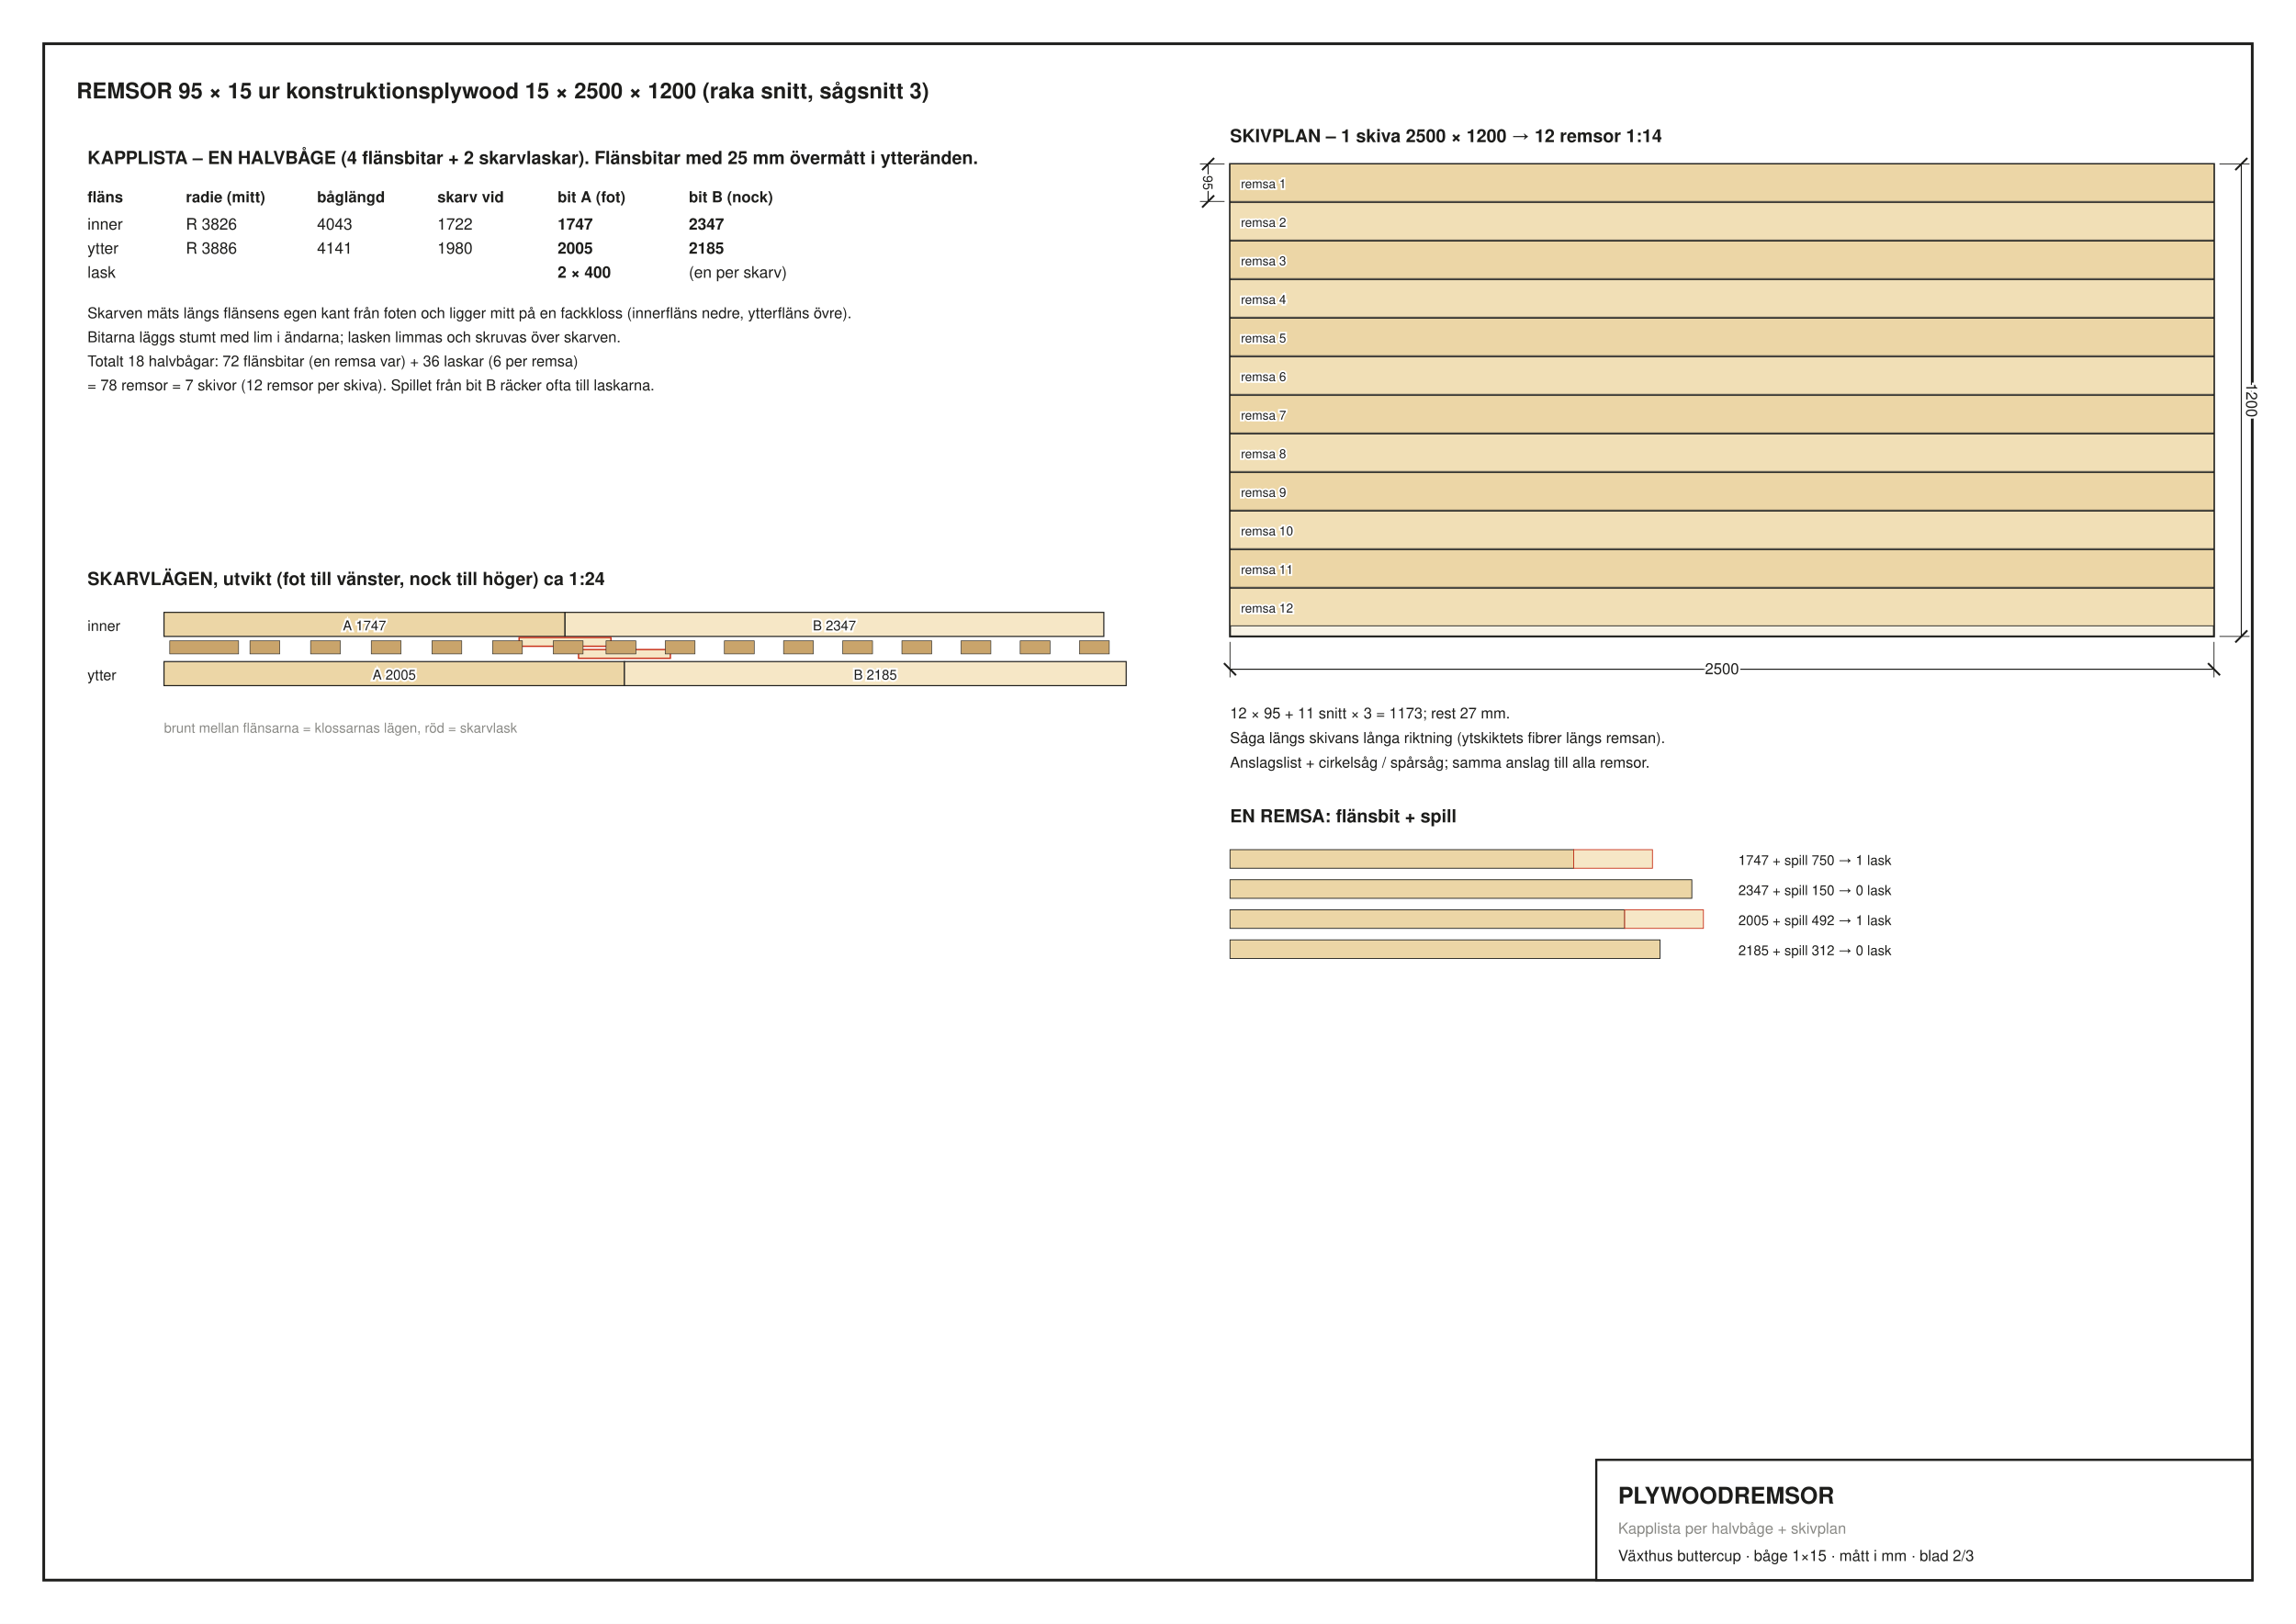
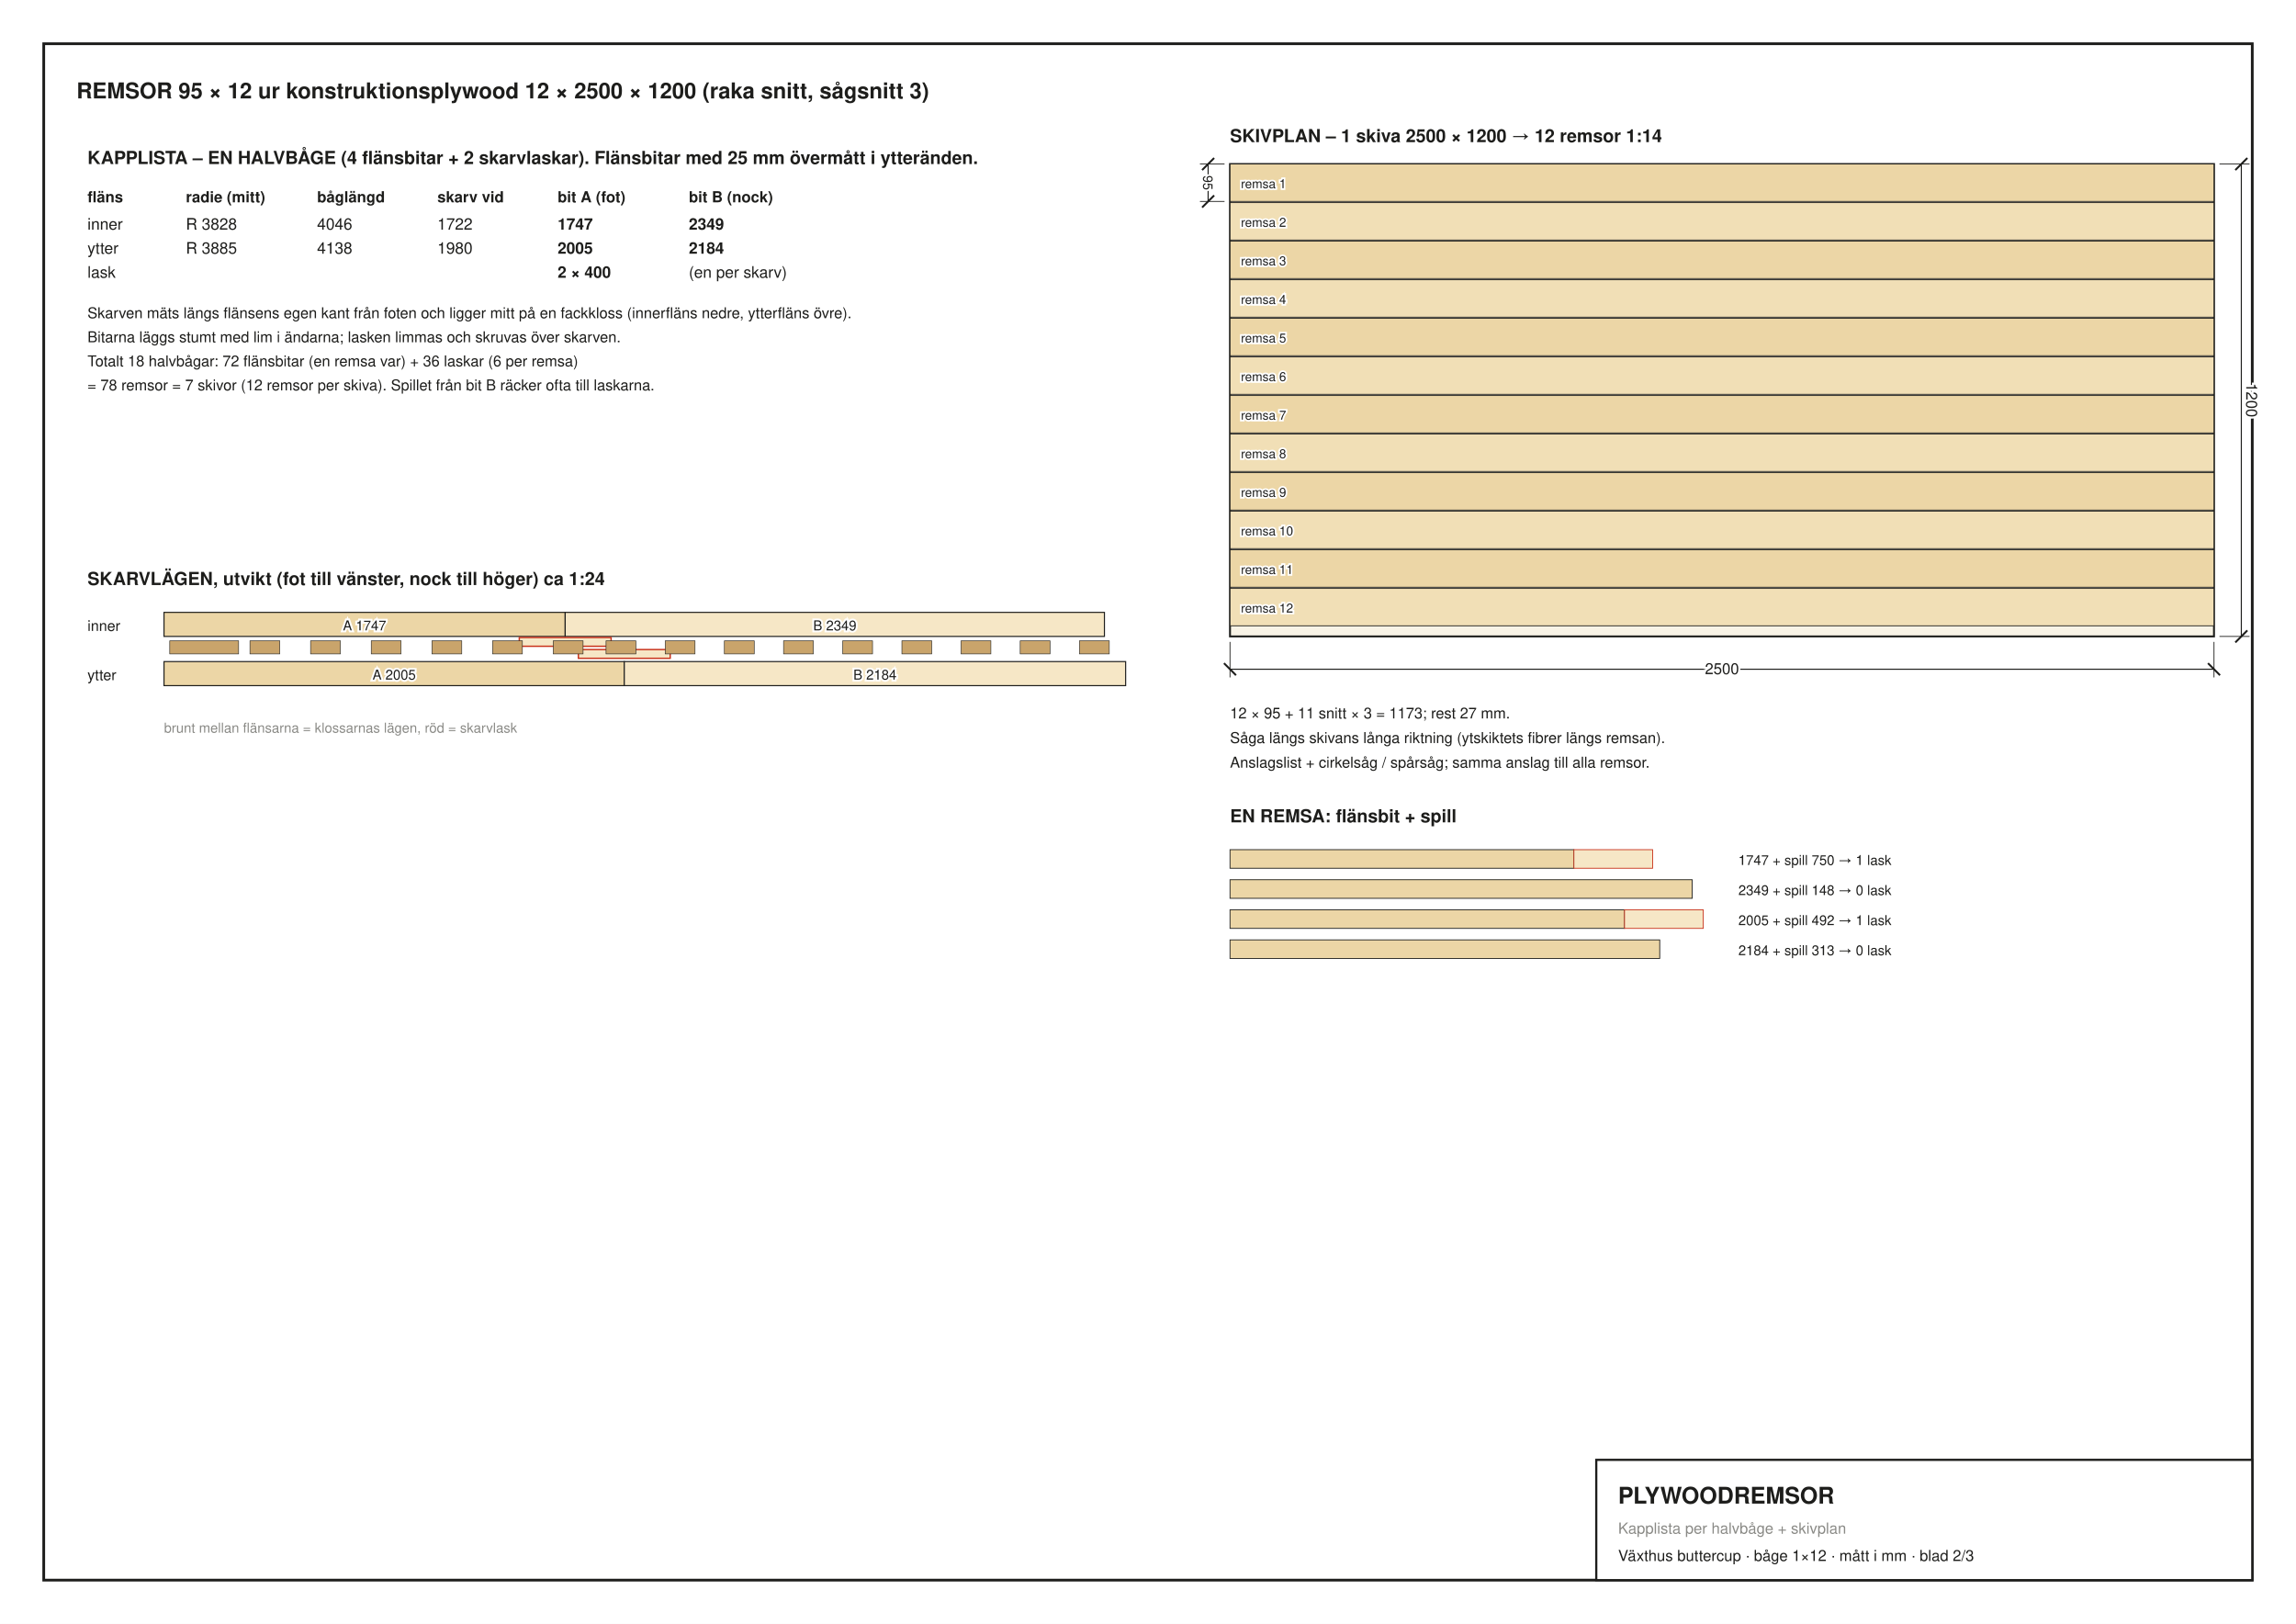
<svg xmlns="http://www.w3.org/2000/svg" width="420mm" height="297mm" viewBox="0 0 420 297">
  <rect width="420" height="297" fill="white" />
  <rect x="8.00" y="8.00" width="404.00" height="281.00" fill="none" stroke="#1d1d1b" stroke-width="0.5" />
  <rect x="292.00" y="267.00" width="120.00" height="22.00" fill="white" stroke="#1d1d1b" stroke-width="0.4" />
  <text x="296.00" y="275.00" font-family="Barlow, Helvetica, Arial" font-size="4.2" font-weight="bold" fill="#1d1d1b" text-anchor="start" stroke="white" stroke-width="1.18" paint-order="stroke">PLYWOODREMSOR</text>
  <text x="296.00" y="280.50" font-family="Barlow, Helvetica, Arial" font-size="2.8" font-weight="normal" fill="#8a8a86" text-anchor="start" stroke="white" stroke-width="0.78" paint-order="stroke">Kapplista per halvbåge + skivplan</text>
-   <text x="296.00" y="285.50" font-family="Barlow, Helvetica, Arial" font-size="2.8" font-weight="normal" fill="#1d1d1b" text-anchor="start" stroke="white" stroke-width="0.78" paint-order="stroke">Växthus buttercup · båge 1×15 · mått i mm · blad 2/3</text>
-   <text x="14.00" y="18.00" font-family="Barlow, Helvetica, Arial" font-size="4.0" font-weight="bold" fill="#1d1d1b" text-anchor="start" stroke="white" stroke-width="1.12" paint-order="stroke">REMSOR 95 × 15 ur konstruktionsplywood 15 × 2500 × 1200 (raka snitt, sågsnitt 3)</text>
+   <text x="296.00" y="285.50" font-family="Barlow, Helvetica, Arial" font-size="2.8" font-weight="normal" fill="#1d1d1b" text-anchor="start" stroke="white" stroke-width="0.78" paint-order="stroke">Växthus buttercup · båge 1×12 · mått i mm · blad 2/3</text>
+   <text x="14.00" y="18.00" font-family="Barlow, Helvetica, Arial" font-size="4.0" font-weight="bold" fill="#1d1d1b" text-anchor="start" stroke="white" stroke-width="1.12" paint-order="stroke">REMSOR 95 × 12 ur konstruktionsplywood 12 × 2500 × 1200 (raka snitt, sågsnitt 3)</text>
  <text x="16.00" y="30.00" font-family="Barlow, Helvetica, Arial" font-size="3.3" font-weight="bold" fill="#1d1d1b" text-anchor="start" stroke="white" stroke-width="0.92" paint-order="stroke">KAPPLISTA – EN HALVBÅGE (4 flänsbitar + 2 skarvlaskar). Flänsbitar med 25 mm övermått i ytteränden.</text>
  <text x="16.00" y="37.00" font-family="Barlow, Helvetica, Arial" font-size="2.8" font-weight="bold" fill="#1d1d1b" text-anchor="start" stroke="white" stroke-width="0.78" paint-order="stroke">fläns</text>
  <text x="34.00" y="37.00" font-family="Barlow, Helvetica, Arial" font-size="2.8" font-weight="bold" fill="#1d1d1b" text-anchor="start" stroke="white" stroke-width="0.78" paint-order="stroke">radie (mitt)</text>
  <text x="58.00" y="37.00" font-family="Barlow, Helvetica, Arial" font-size="2.8" font-weight="bold" fill="#1d1d1b" text-anchor="start" stroke="white" stroke-width="0.78" paint-order="stroke">båglängd</text>
  <text x="80.00" y="37.00" font-family="Barlow, Helvetica, Arial" font-size="2.8" font-weight="bold" fill="#1d1d1b" text-anchor="start" stroke="white" stroke-width="0.78" paint-order="stroke">skarv vid</text>
  <text x="102.00" y="37.00" font-family="Barlow, Helvetica, Arial" font-size="2.8" font-weight="bold" fill="#1d1d1b" text-anchor="start" stroke="white" stroke-width="0.78" paint-order="stroke">bit A (fot)</text>
  <text x="126.00" y="37.00" font-family="Barlow, Helvetica, Arial" font-size="2.8" font-weight="bold" fill="#1d1d1b" text-anchor="start" stroke="white" stroke-width="0.78" paint-order="stroke">bit B (nock)</text>
  <text x="16.00" y="42.00" font-family="Barlow, Helvetica, Arial" font-size="2.9" font-weight="normal" fill="#1d1d1b" text-anchor="start" stroke="white" stroke-width="0.81" paint-order="stroke">inner</text>
-   <text x="34.00" y="42.00" font-family="Barlow, Helvetica, Arial" font-size="2.9" font-weight="normal" fill="#1d1d1b" text-anchor="start" stroke="white" stroke-width="0.81" paint-order="stroke">R 3826</text>
-   <text x="58.00" y="42.00" font-family="Barlow, Helvetica, Arial" font-size="2.9" font-weight="normal" fill="#1d1d1b" text-anchor="start" stroke="white" stroke-width="0.81" paint-order="stroke">4043</text>
+   <text x="34.00" y="42.00" font-family="Barlow, Helvetica, Arial" font-size="2.9" font-weight="normal" fill="#1d1d1b" text-anchor="start" stroke="white" stroke-width="0.81" paint-order="stroke">R 3828</text>
+   <text x="58.00" y="42.00" font-family="Barlow, Helvetica, Arial" font-size="2.9" font-weight="normal" fill="#1d1d1b" text-anchor="start" stroke="white" stroke-width="0.81" paint-order="stroke">4046</text>
  <text x="80.00" y="42.00" font-family="Barlow, Helvetica, Arial" font-size="2.9" font-weight="normal" fill="#1d1d1b" text-anchor="start" stroke="white" stroke-width="0.81" paint-order="stroke">1722</text>
  <text x="102.00" y="42.00" font-family="Barlow, Helvetica, Arial" font-size="2.9" font-weight="bold" fill="#1d1d1b" text-anchor="start" stroke="white" stroke-width="0.81" paint-order="stroke">1747</text>
-   <text x="126.00" y="42.00" font-family="Barlow, Helvetica, Arial" font-size="2.9" font-weight="bold" fill="#1d1d1b" text-anchor="start" stroke="white" stroke-width="0.81" paint-order="stroke">2347</text>
+   <text x="126.00" y="42.00" font-family="Barlow, Helvetica, Arial" font-size="2.9" font-weight="bold" fill="#1d1d1b" text-anchor="start" stroke="white" stroke-width="0.81" paint-order="stroke">2349</text>
  <text x="16.00" y="46.40" font-family="Barlow, Helvetica, Arial" font-size="2.9" font-weight="normal" fill="#1d1d1b" text-anchor="start" stroke="white" stroke-width="0.81" paint-order="stroke">ytter</text>
-   <text x="34.00" y="46.40" font-family="Barlow, Helvetica, Arial" font-size="2.9" font-weight="normal" fill="#1d1d1b" text-anchor="start" stroke="white" stroke-width="0.81" paint-order="stroke">R 3886</text>
-   <text x="58.00" y="46.40" font-family="Barlow, Helvetica, Arial" font-size="2.9" font-weight="normal" fill="#1d1d1b" text-anchor="start" stroke="white" stroke-width="0.81" paint-order="stroke">4141</text>
+   <text x="34.00" y="46.40" font-family="Barlow, Helvetica, Arial" font-size="2.9" font-weight="normal" fill="#1d1d1b" text-anchor="start" stroke="white" stroke-width="0.81" paint-order="stroke">R 3885</text>
+   <text x="58.00" y="46.40" font-family="Barlow, Helvetica, Arial" font-size="2.9" font-weight="normal" fill="#1d1d1b" text-anchor="start" stroke="white" stroke-width="0.81" paint-order="stroke">4138</text>
  <text x="80.00" y="46.40" font-family="Barlow, Helvetica, Arial" font-size="2.9" font-weight="normal" fill="#1d1d1b" text-anchor="start" stroke="white" stroke-width="0.81" paint-order="stroke">1980</text>
  <text x="102.00" y="46.40" font-family="Barlow, Helvetica, Arial" font-size="2.9" font-weight="bold" fill="#1d1d1b" text-anchor="start" stroke="white" stroke-width="0.81" paint-order="stroke">2005</text>
-   <text x="126.00" y="46.40" font-family="Barlow, Helvetica, Arial" font-size="2.9" font-weight="bold" fill="#1d1d1b" text-anchor="start" stroke="white" stroke-width="0.81" paint-order="stroke">2185</text>
+   <text x="126.00" y="46.40" font-family="Barlow, Helvetica, Arial" font-size="2.9" font-weight="bold" fill="#1d1d1b" text-anchor="start" stroke="white" stroke-width="0.81" paint-order="stroke">2184</text>
  <text x="16.00" y="50.80" font-family="Barlow, Helvetica, Arial" font-size="2.9" font-weight="normal" fill="#1d1d1b" text-anchor="start" stroke="white" stroke-width="0.81" paint-order="stroke">lask</text>
  <text x="102.00" y="50.80" font-family="Barlow, Helvetica, Arial" font-size="2.9" font-weight="bold" fill="#1d1d1b" text-anchor="start" stroke="white" stroke-width="0.81" paint-order="stroke">2 × 400</text>
  <text x="126.00" y="50.80" font-family="Barlow, Helvetica, Arial" font-size="2.9" font-weight="normal" fill="#1d1d1b" text-anchor="start" stroke="white" stroke-width="0.81" paint-order="stroke">(en per skarv)</text>
  <text x="16.00" y="58.20" font-family="Barlow, Helvetica, Arial" font-size="2.75" font-weight="normal" fill="#1d1d1b" text-anchor="start" stroke="white" stroke-width="0.77" paint-order="stroke">Skarven mäts längs flänsens egen kant från foten och ligger mitt på en fackkloss (innerfläns nedre, ytterfläns övre).</text>
  <text x="16.00" y="62.60" font-family="Barlow, Helvetica, Arial" font-size="2.75" font-weight="normal" fill="#1d1d1b" text-anchor="start" stroke="white" stroke-width="0.77" paint-order="stroke">Bitarna läggs stumt med lim i ändarna; lasken limmas och skruvas över skarven.</text>
  <text x="16.00" y="67.00" font-family="Barlow, Helvetica, Arial" font-size="2.75" font-weight="normal" fill="#1d1d1b" text-anchor="start" stroke="white" stroke-width="0.77" paint-order="stroke">Totalt 18 halvbågar: 72 flänsbitar (en remsa var) + 36 laskar (6 per remsa)</text>
  <text x="16.00" y="71.40" font-family="Barlow, Helvetica, Arial" font-size="2.75" font-weight="normal" fill="#1d1d1b" text-anchor="start" stroke="white" stroke-width="0.77" paint-order="stroke">  = 78 remsor = 7 skivor (12 remsor per skiva). Spillet från bit B räcker ofta till laskarna.</text>
  <text x="16.00" y="107.00" font-family="Barlow, Helvetica, Arial" font-size="3.3" font-weight="bold" fill="#1d1d1b" text-anchor="start" stroke="white" stroke-width="0.92" paint-order="stroke">SKARVLÄGEN, utvikt (fot till vänster, nock till höger)  ca 1:24</text>
-   <rect x="30.00" y="112.00" width="73.36" height="4.40" fill="#ecd6a6" stroke="#1d1d1b" stroke-width="0.2" />
-   <rect x="103.36" y="112.00" width="98.56" height="4.40" fill="#f6e7c6" stroke="#1d1d1b" stroke-width="0.2" />
-   <rect x="94.96" y="116.60" width="16.80" height="1.60" fill="#f6e7c6" stroke="#c8321a" stroke-width="0.25" />
+   <rect x="30.00" y="112.00" width="73.39" height="4.40" fill="#ecd6a6" stroke="#1d1d1b" stroke-width="0.2" />
+   <rect x="103.39" y="112.00" width="98.64" height="4.40" fill="#f6e7c6" stroke="#1d1d1b" stroke-width="0.2" />
+   <rect x="94.99" y="116.60" width="16.80" height="1.60" fill="#f6e7c6" stroke="#c8321a" stroke-width="0.25" />
  <text x="16.00" y="115.40" font-family="Barlow, Helvetica, Arial" font-size="2.7" font-weight="normal" fill="#1d1d1b" text-anchor="start" stroke="white" stroke-width="0.76" paint-order="stroke">inner</text>
-   <text x="66.68" y="115.30" font-family="Barlow, Helvetica, Arial" font-size="2.5" font-weight="normal" fill="#1d1d1b" text-anchor="middle" stroke="white" stroke-width="0.70" paint-order="stroke">A 1747</text>
-   <text x="152.64" y="115.30" font-family="Barlow, Helvetica, Arial" font-size="2.5" font-weight="normal" fill="#1d1d1b" text-anchor="middle" stroke="white" stroke-width="0.70" paint-order="stroke">B 2347</text>
-   <rect x="30.00" y="121.00" width="84.23" height="4.40" fill="#ecd6a6" stroke="#1d1d1b" stroke-width="0.2" />
-   <rect x="114.23" y="121.00" width="91.78" height="4.40" fill="#f6e7c6" stroke="#1d1d1b" stroke-width="0.2" />
-   <rect x="105.83" y="118.80" width="16.80" height="1.60" fill="#f6e7c6" stroke="#c8321a" stroke-width="0.25" />
+   <text x="66.69" y="115.30" font-family="Barlow, Helvetica, Arial" font-size="2.5" font-weight="normal" fill="#1d1d1b" text-anchor="middle" stroke="white" stroke-width="0.70" paint-order="stroke">A 1747</text>
+   <text x="152.71" y="115.30" font-family="Barlow, Helvetica, Arial" font-size="2.5" font-weight="normal" fill="#1d1d1b" text-anchor="middle" stroke="white" stroke-width="0.70" paint-order="stroke">B 2349</text>
+   <rect x="30.00" y="121.00" width="84.20" height="4.40" fill="#ecd6a6" stroke="#1d1d1b" stroke-width="0.2" />
+   <rect x="114.20" y="121.00" width="91.71" height="4.40" fill="#f6e7c6" stroke="#1d1d1b" stroke-width="0.2" />
+   <rect x="105.80" y="118.80" width="16.80" height="1.60" fill="#f6e7c6" stroke="#c8321a" stroke-width="0.25" />
  <text x="16.00" y="124.40" font-family="Barlow, Helvetica, Arial" font-size="2.7" font-weight="normal" fill="#1d1d1b" text-anchor="start" stroke="white" stroke-width="0.76" paint-order="stroke">ytter</text>
-   <text x="72.12" y="124.30" font-family="Barlow, Helvetica, Arial" font-size="2.5" font-weight="normal" fill="#1d1d1b" text-anchor="middle" stroke="white" stroke-width="0.70" paint-order="stroke">A 2005</text>
-   <text x="160.12" y="124.30" font-family="Barlow, Helvetica, Arial" font-size="2.5" font-weight="normal" fill="#1d1d1b" text-anchor="middle" stroke="white" stroke-width="0.70" paint-order="stroke">B 2185</text>
+   <text x="72.10" y="124.30" font-family="Barlow, Helvetica, Arial" font-size="2.5" font-weight="normal" fill="#1d1d1b" text-anchor="middle" stroke="white" stroke-width="0.70" paint-order="stroke">A 2005</text>
+   <text x="160.05" y="124.30" font-family="Barlow, Helvetica, Arial" font-size="2.5" font-weight="normal" fill="#1d1d1b" text-anchor="middle" stroke="white" stroke-width="0.70" paint-order="stroke">B 2184</text>
  <rect x="31.05" y="117.20" width="12.60" height="2.40" fill="#c9a46b" stroke="#1d1d1b" stroke-width="0.1" />
  <rect x="45.72" y="117.20" width="5.46" height="2.40" fill="#c9a46b" stroke="#1d1d1b" stroke-width="0.1" />
  <rect x="56.81" y="117.20" width="5.46" height="2.40" fill="#c9a46b" stroke="#1d1d1b" stroke-width="0.1" />
  <rect x="67.91" y="117.20" width="5.46" height="2.40" fill="#c9a46b" stroke="#1d1d1b" stroke-width="0.1" />
  <rect x="79.01" y="117.20" width="5.46" height="2.40" fill="#c9a46b" stroke="#1d1d1b" stroke-width="0.1" />
  <rect x="90.10" y="117.20" width="5.46" height="2.40" fill="#c9a46b" stroke="#1d1d1b" stroke-width="0.1" />
  <rect x="101.20" y="117.20" width="5.46" height="2.40" fill="#c9a46b" stroke="#1d1d1b" stroke-width="0.1" />
  <rect x="110.86" y="117.20" width="5.46" height="2.40" fill="#c9a46b" stroke="#1d1d1b" stroke-width="0.1" />
  <rect x="121.68" y="117.20" width="5.46" height="2.40" fill="#c9a46b" stroke="#1d1d1b" stroke-width="0.1" />
  <rect x="132.51" y="117.20" width="5.46" height="2.40" fill="#c9a46b" stroke="#1d1d1b" stroke-width="0.1" />
  <rect x="143.33" y="117.20" width="5.46" height="2.40" fill="#c9a46b" stroke="#1d1d1b" stroke-width="0.1" />
  <rect x="154.15" y="117.20" width="5.46" height="2.40" fill="#c9a46b" stroke="#1d1d1b" stroke-width="0.1" />
  <rect x="164.98" y="117.20" width="5.46" height="2.40" fill="#c9a46b" stroke="#1d1d1b" stroke-width="0.1" />
  <rect x="175.80" y="117.20" width="5.46" height="2.40" fill="#c9a46b" stroke="#1d1d1b" stroke-width="0.1" />
  <rect x="186.62" y="117.20" width="5.46" height="2.40" fill="#c9a46b" stroke="#1d1d1b" stroke-width="0.1" />
  <rect x="197.46" y="117.20" width="5.46" height="2.40" fill="#c9a46b" stroke="#1d1d1b" stroke-width="0.1" />
  <text x="30.00" y="134.00" font-family="Barlow, Helvetica, Arial" font-size="2.5" font-weight="normal" fill="#8a8a86" text-anchor="start" stroke="white" stroke-width="0.70" paint-order="stroke">brunt mellan flänsarna = klossarnas lägen, röd = skarvlask</text>
  <text x="225.00" y="26.00" font-family="Barlow, Helvetica, Arial" font-size="3.3" font-weight="bold" fill="#1d1d1b" text-anchor="start" stroke="white" stroke-width="0.92" paint-order="stroke">SKIVPLAN – 1 skiva 2500 × 1200 → 12 remsor  1:14</text>
  <rect x="225.00" y="30.00" width="180.00" height="86.40" fill="#f8f3e6" stroke="#1d1d1b" stroke-width="0.35" />
  <rect x="225.00" y="30.00" width="180.00" height="6.84" fill="#ecd6a6" stroke="#1d1d1b" stroke-width="0.15" />
  <text x="227.00" y="34.42" font-family="Barlow, Helvetica, Arial" font-size="2.3" font-weight="normal" fill="#1d1d1b" text-anchor="start" stroke="white" stroke-width="0.64" paint-order="stroke">remsa 1</text>
  <rect x="225.00" y="37.06" width="180.00" height="6.84" fill="#f1dfb6" stroke="#1d1d1b" stroke-width="0.15" />
  <text x="227.00" y="41.48" font-family="Barlow, Helvetica, Arial" font-size="2.3" font-weight="normal" fill="#1d1d1b" text-anchor="start" stroke="white" stroke-width="0.64" paint-order="stroke">remsa 2</text>
  <rect x="225.00" y="44.11" width="180.00" height="6.84" fill="#ecd6a6" stroke="#1d1d1b" stroke-width="0.15" />
  <text x="227.00" y="48.53" font-family="Barlow, Helvetica, Arial" font-size="2.3" font-weight="normal" fill="#1d1d1b" text-anchor="start" stroke="white" stroke-width="0.64" paint-order="stroke">remsa 3</text>
  <rect x="225.00" y="51.17" width="180.00" height="6.84" fill="#f1dfb6" stroke="#1d1d1b" stroke-width="0.15" />
  <text x="227.00" y="55.59" font-family="Barlow, Helvetica, Arial" font-size="2.3" font-weight="normal" fill="#1d1d1b" text-anchor="start" stroke="white" stroke-width="0.64" paint-order="stroke">remsa 4</text>
  <rect x="225.00" y="58.22" width="180.00" height="6.84" fill="#ecd6a6" stroke="#1d1d1b" stroke-width="0.15" />
  <text x="227.00" y="62.64" font-family="Barlow, Helvetica, Arial" font-size="2.3" font-weight="normal" fill="#1d1d1b" text-anchor="start" stroke="white" stroke-width="0.64" paint-order="stroke">remsa 5</text>
  <rect x="225.00" y="65.28" width="180.00" height="6.84" fill="#f1dfb6" stroke="#1d1d1b" stroke-width="0.15" />
  <text x="227.00" y="69.70" font-family="Barlow, Helvetica, Arial" font-size="2.3" font-weight="normal" fill="#1d1d1b" text-anchor="start" stroke="white" stroke-width="0.64" paint-order="stroke">remsa 6</text>
  <rect x="225.00" y="72.34" width="180.00" height="6.84" fill="#ecd6a6" stroke="#1d1d1b" stroke-width="0.15" />
  <text x="227.00" y="76.76" font-family="Barlow, Helvetica, Arial" font-size="2.3" font-weight="normal" fill="#1d1d1b" text-anchor="start" stroke="white" stroke-width="0.64" paint-order="stroke">remsa 7</text>
  <rect x="225.00" y="79.39" width="180.00" height="6.84" fill="#f1dfb6" stroke="#1d1d1b" stroke-width="0.15" />
  <text x="227.00" y="83.81" font-family="Barlow, Helvetica, Arial" font-size="2.3" font-weight="normal" fill="#1d1d1b" text-anchor="start" stroke="white" stroke-width="0.64" paint-order="stroke">remsa 8</text>
  <rect x="225.00" y="86.45" width="180.00" height="6.84" fill="#ecd6a6" stroke="#1d1d1b" stroke-width="0.15" />
  <text x="227.00" y="90.87" font-family="Barlow, Helvetica, Arial" font-size="2.3" font-weight="normal" fill="#1d1d1b" text-anchor="start" stroke="white" stroke-width="0.64" paint-order="stroke">remsa 9</text>
  <rect x="225.00" y="93.50" width="180.00" height="6.84" fill="#f1dfb6" stroke="#1d1d1b" stroke-width="0.15" />
  <text x="227.00" y="97.92" font-family="Barlow, Helvetica, Arial" font-size="2.3" font-weight="normal" fill="#1d1d1b" text-anchor="start" stroke="white" stroke-width="0.64" paint-order="stroke">remsa 10</text>
  <rect x="225.00" y="100.56" width="180.00" height="6.84" fill="#ecd6a6" stroke="#1d1d1b" stroke-width="0.15" />
  <text x="227.00" y="104.98" font-family="Barlow, Helvetica, Arial" font-size="2.3" font-weight="normal" fill="#1d1d1b" text-anchor="start" stroke="white" stroke-width="0.64" paint-order="stroke">remsa 11</text>
  <rect x="225.00" y="107.62" width="180.00" height="6.84" fill="#f1dfb6" stroke="#1d1d1b" stroke-width="0.15" />
  <text x="227.00" y="112.04" font-family="Barlow, Helvetica, Arial" font-size="2.3" font-weight="normal" fill="#1d1d1b" text-anchor="start" stroke="white" stroke-width="0.64" paint-order="stroke">remsa 12</text>
  <line x1="406.00" y1="30.00" x2="411.50" y2="30.00" stroke="#1d1d1b" stroke-width="0.15" />
  <line x1="406.00" y1="116.40" x2="411.50" y2="116.40" stroke="#1d1d1b" stroke-width="0.15" />
  <line x1="410.00" y1="30.00" x2="410.00" y2="116.40" stroke="#1d1d1b" stroke-width="0.2" />
  <line x1="411.10" y1="28.90" x2="408.90" y2="31.10" stroke="#1d1d1b" stroke-width="0.35" />
  <line x1="411.10" y1="115.30" x2="408.90" y2="117.50" stroke="#1d1d1b" stroke-width="0.35" />
  <text x="410.90" y="73.20" font-family="Barlow, Helvetica, Arial" font-size="2.8" font-weight="normal" fill="#1d1d1b" text-anchor="middle" stroke="white" stroke-width="0.78" paint-order="stroke" transform="rotate(90.00 410.90 73.20)">1200</text>
  <line x1="225.00" y1="117.40" x2="225.00" y2="123.90" stroke="#1d1d1b" stroke-width="0.15" />
  <line x1="405.00" y1="117.40" x2="405.00" y2="123.90" stroke="#1d1d1b" stroke-width="0.15" />
  <line x1="225.00" y1="122.40" x2="405.00" y2="122.40" stroke="#1d1d1b" stroke-width="0.2" />
  <line x1="223.90" y1="121.30" x2="226.10" y2="123.50" stroke="#1d1d1b" stroke-width="0.35" />
  <line x1="403.90" y1="121.30" x2="406.10" y2="123.50" stroke="#1d1d1b" stroke-width="0.35" />
  <text x="315.00" y="123.30" font-family="Barlow, Helvetica, Arial" font-size="2.8" font-weight="normal" fill="#1d1d1b" text-anchor="middle" stroke="white" stroke-width="0.78" paint-order="stroke">2500</text>
  <line x1="224.00" y1="30.00" x2="219.50" y2="30.00" stroke="#1d1d1b" stroke-width="0.15" />
  <line x1="224.00" y1="36.84" x2="219.50" y2="36.84" stroke="#1d1d1b" stroke-width="0.15" />
  <line x1="221.00" y1="30.00" x2="221.00" y2="36.84" stroke="#1d1d1b" stroke-width="0.2" />
  <line x1="222.10" y1="28.90" x2="219.90" y2="31.10" stroke="#1d1d1b" stroke-width="0.35" />
  <line x1="222.10" y1="35.74" x2="219.90" y2="37.94" stroke="#1d1d1b" stroke-width="0.35" />
  <text x="220.10" y="33.42" font-family="Barlow, Helvetica, Arial" font-size="2.4" font-weight="normal" fill="#1d1d1b" text-anchor="middle" stroke="white" stroke-width="0.67" paint-order="stroke" transform="rotate(90.00 220.10 33.42)">95</text>
  <text x="225.00" y="131.40" font-family="Barlow, Helvetica, Arial" font-size="2.75" font-weight="normal" fill="#1d1d1b" text-anchor="start" stroke="white" stroke-width="0.77" paint-order="stroke">12 × 95 + 11 snitt × 3 = 1173; rest 27 mm.</text>
  <text x="225.00" y="135.90" font-family="Barlow, Helvetica, Arial" font-size="2.75" font-weight="normal" fill="#1d1d1b" text-anchor="start" stroke="white" stroke-width="0.77" paint-order="stroke">Såga längs skivans långa riktning (ytskiktets fibrer längs remsan).</text>
  <text x="225.00" y="140.40" font-family="Barlow, Helvetica, Arial" font-size="2.75" font-weight="normal" fill="#1d1d1b" text-anchor="start" stroke="white" stroke-width="0.77" paint-order="stroke">Anslagslist + cirkelsåg / spårsåg; samma anslag till alla remsor.</text>
  <text x="225.00" y="150.40" font-family="Barlow, Helvetica, Arial" font-size="3.3" font-weight="bold" fill="#1d1d1b" text-anchor="start" stroke="white" stroke-width="0.92" paint-order="stroke">EN REMSA: flänsbit + spill</text>
-   <rect x="225.00" y="155.40" width="62.88" height="3.40" fill="#ecd6a6" stroke="#1d1d1b" stroke-width="0.15" />
-   <rect x="287.88" y="155.40" width="14.40" height="3.40" fill="#f6e7c6" stroke="#c8321a" stroke-width="0.15" />
+   <rect x="225.00" y="155.40" width="62.91" height="3.40" fill="#ecd6a6" stroke="#1d1d1b" stroke-width="0.15" />
+   <rect x="287.91" y="155.40" width="14.40" height="3.40" fill="#f6e7c6" stroke="#c8321a" stroke-width="0.15" />
  <text x="318.00" y="158.20" font-family="Barlow, Helvetica, Arial" font-size="2.5" font-weight="normal" fill="#1d1d1b" text-anchor="start" stroke="white" stroke-width="0.70" paint-order="stroke">1747 + spill 750 → 1 lask</text>
-   <rect x="225.00" y="160.90" width="84.48" height="3.40" fill="#ecd6a6" stroke="#1d1d1b" stroke-width="0.15" />
-   <text x="318.00" y="163.70" font-family="Barlow, Helvetica, Arial" font-size="2.5" font-weight="normal" fill="#1d1d1b" text-anchor="start" stroke="white" stroke-width="0.70" paint-order="stroke">2347 + spill 150 → 0 lask</text>
-   <rect x="225.00" y="166.40" width="72.20" height="3.40" fill="#ecd6a6" stroke="#1d1d1b" stroke-width="0.15" />
-   <rect x="297.20" y="166.40" width="14.40" height="3.40" fill="#f6e7c6" stroke="#c8321a" stroke-width="0.15" />
+   <rect x="225.00" y="160.90" width="84.55" height="3.40" fill="#ecd6a6" stroke="#1d1d1b" stroke-width="0.15" />
+   <text x="318.00" y="163.70" font-family="Barlow, Helvetica, Arial" font-size="2.5" font-weight="normal" fill="#1d1d1b" text-anchor="start" stroke="white" stroke-width="0.70" paint-order="stroke">2349 + spill 148 → 0 lask</text>
+   <rect x="225.00" y="166.40" width="72.17" height="3.40" fill="#ecd6a6" stroke="#1d1d1b" stroke-width="0.15" />
+   <rect x="297.17" y="166.40" width="14.40" height="3.40" fill="#f6e7c6" stroke="#c8321a" stroke-width="0.15" />
  <text x="318.00" y="169.20" font-family="Barlow, Helvetica, Arial" font-size="2.5" font-weight="normal" fill="#1d1d1b" text-anchor="start" stroke="white" stroke-width="0.70" paint-order="stroke">2005 + spill 492 → 1 lask</text>
-   <rect x="225.00" y="171.90" width="78.67" height="3.40" fill="#ecd6a6" stroke="#1d1d1b" stroke-width="0.15" />
-   <text x="318.00" y="174.70" font-family="Barlow, Helvetica, Arial" font-size="2.5" font-weight="normal" fill="#1d1d1b" text-anchor="start" stroke="white" stroke-width="0.70" paint-order="stroke">2185 + spill 312 → 0 lask</text>
+   <rect x="225.00" y="171.90" width="78.61" height="3.40" fill="#ecd6a6" stroke="#1d1d1b" stroke-width="0.15" />
+   <text x="318.00" y="174.70" font-family="Barlow, Helvetica, Arial" font-size="2.5" font-weight="normal" fill="#1d1d1b" text-anchor="start" stroke="white" stroke-width="0.70" paint-order="stroke">2184 + spill 313 → 0 lask</text>
</svg>
